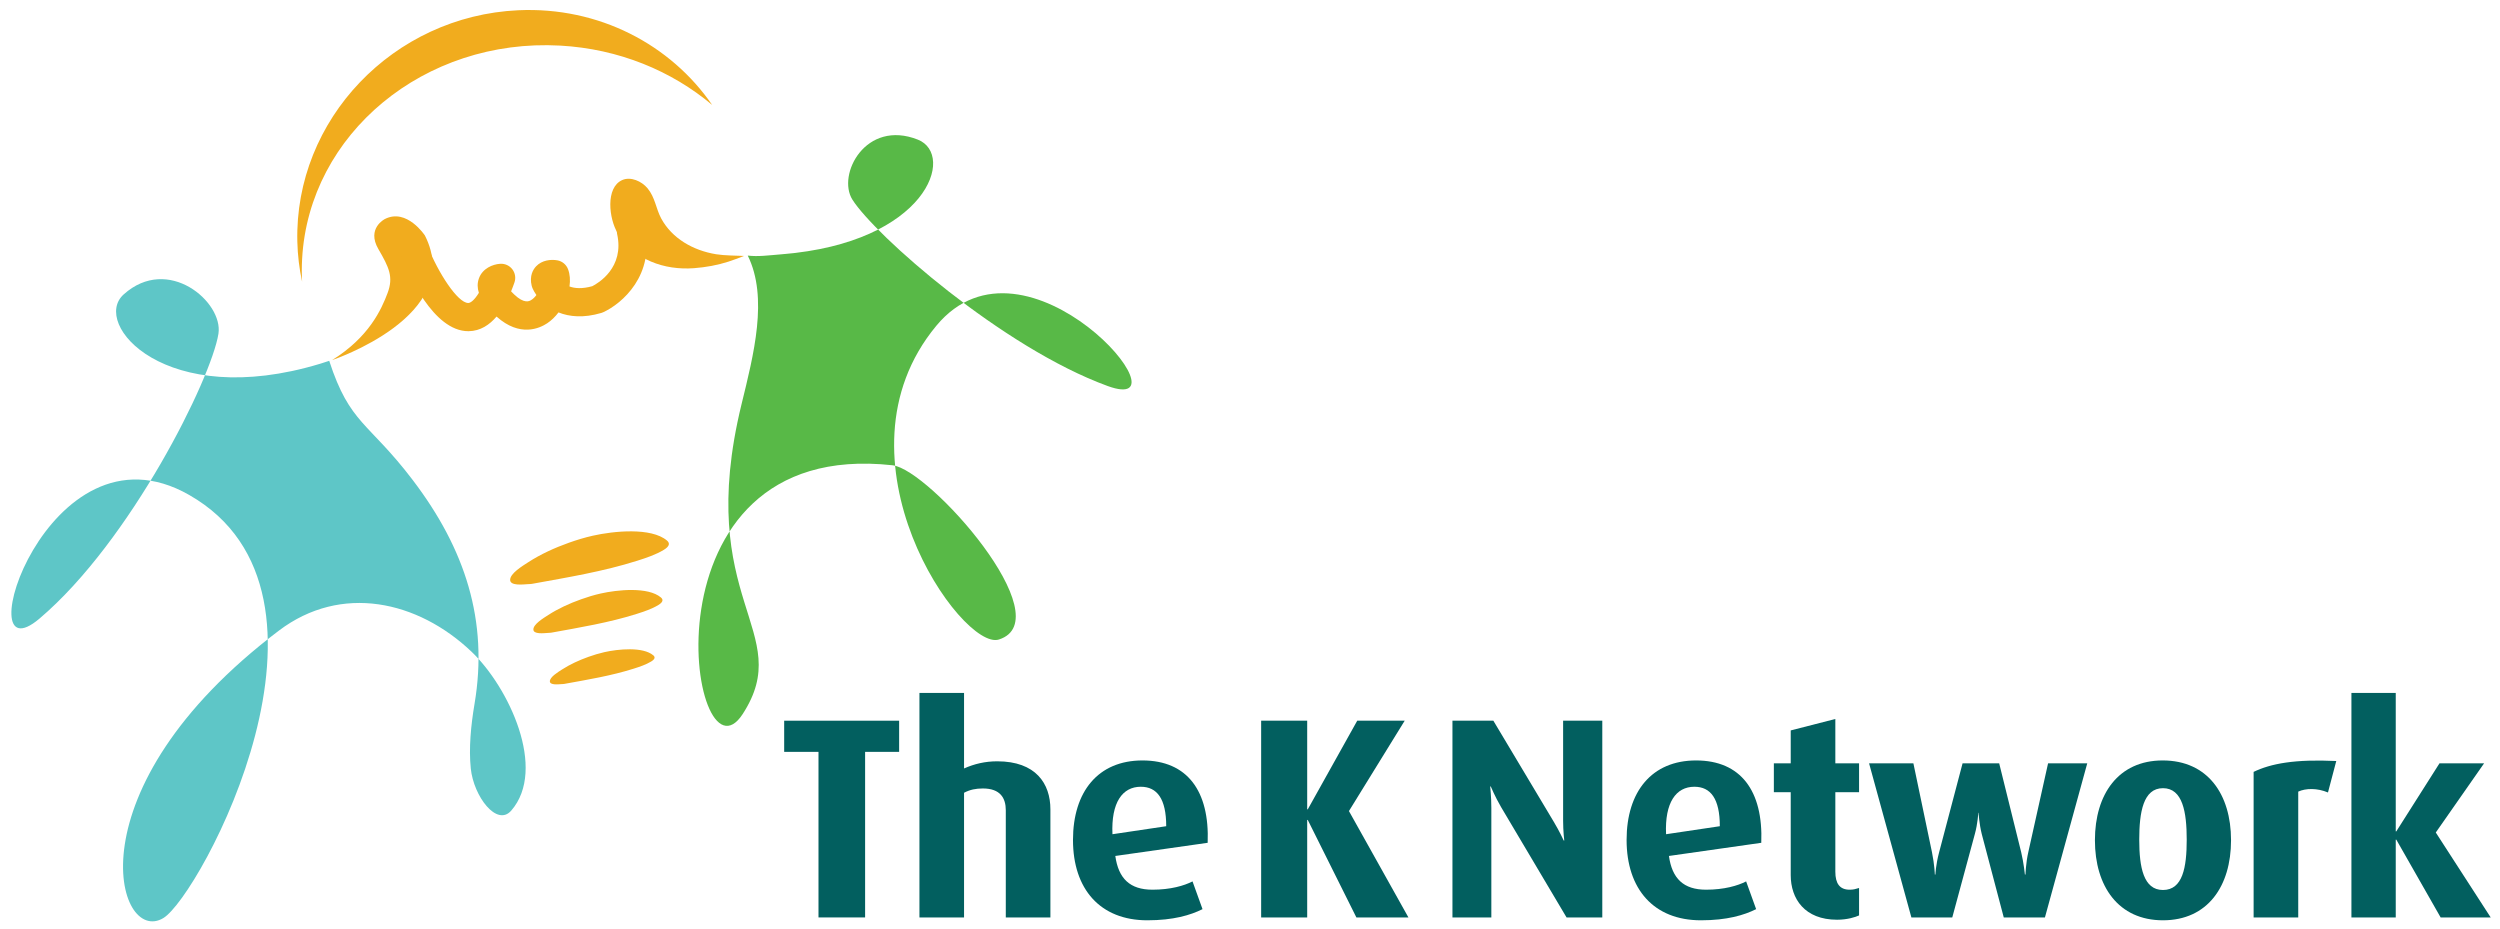
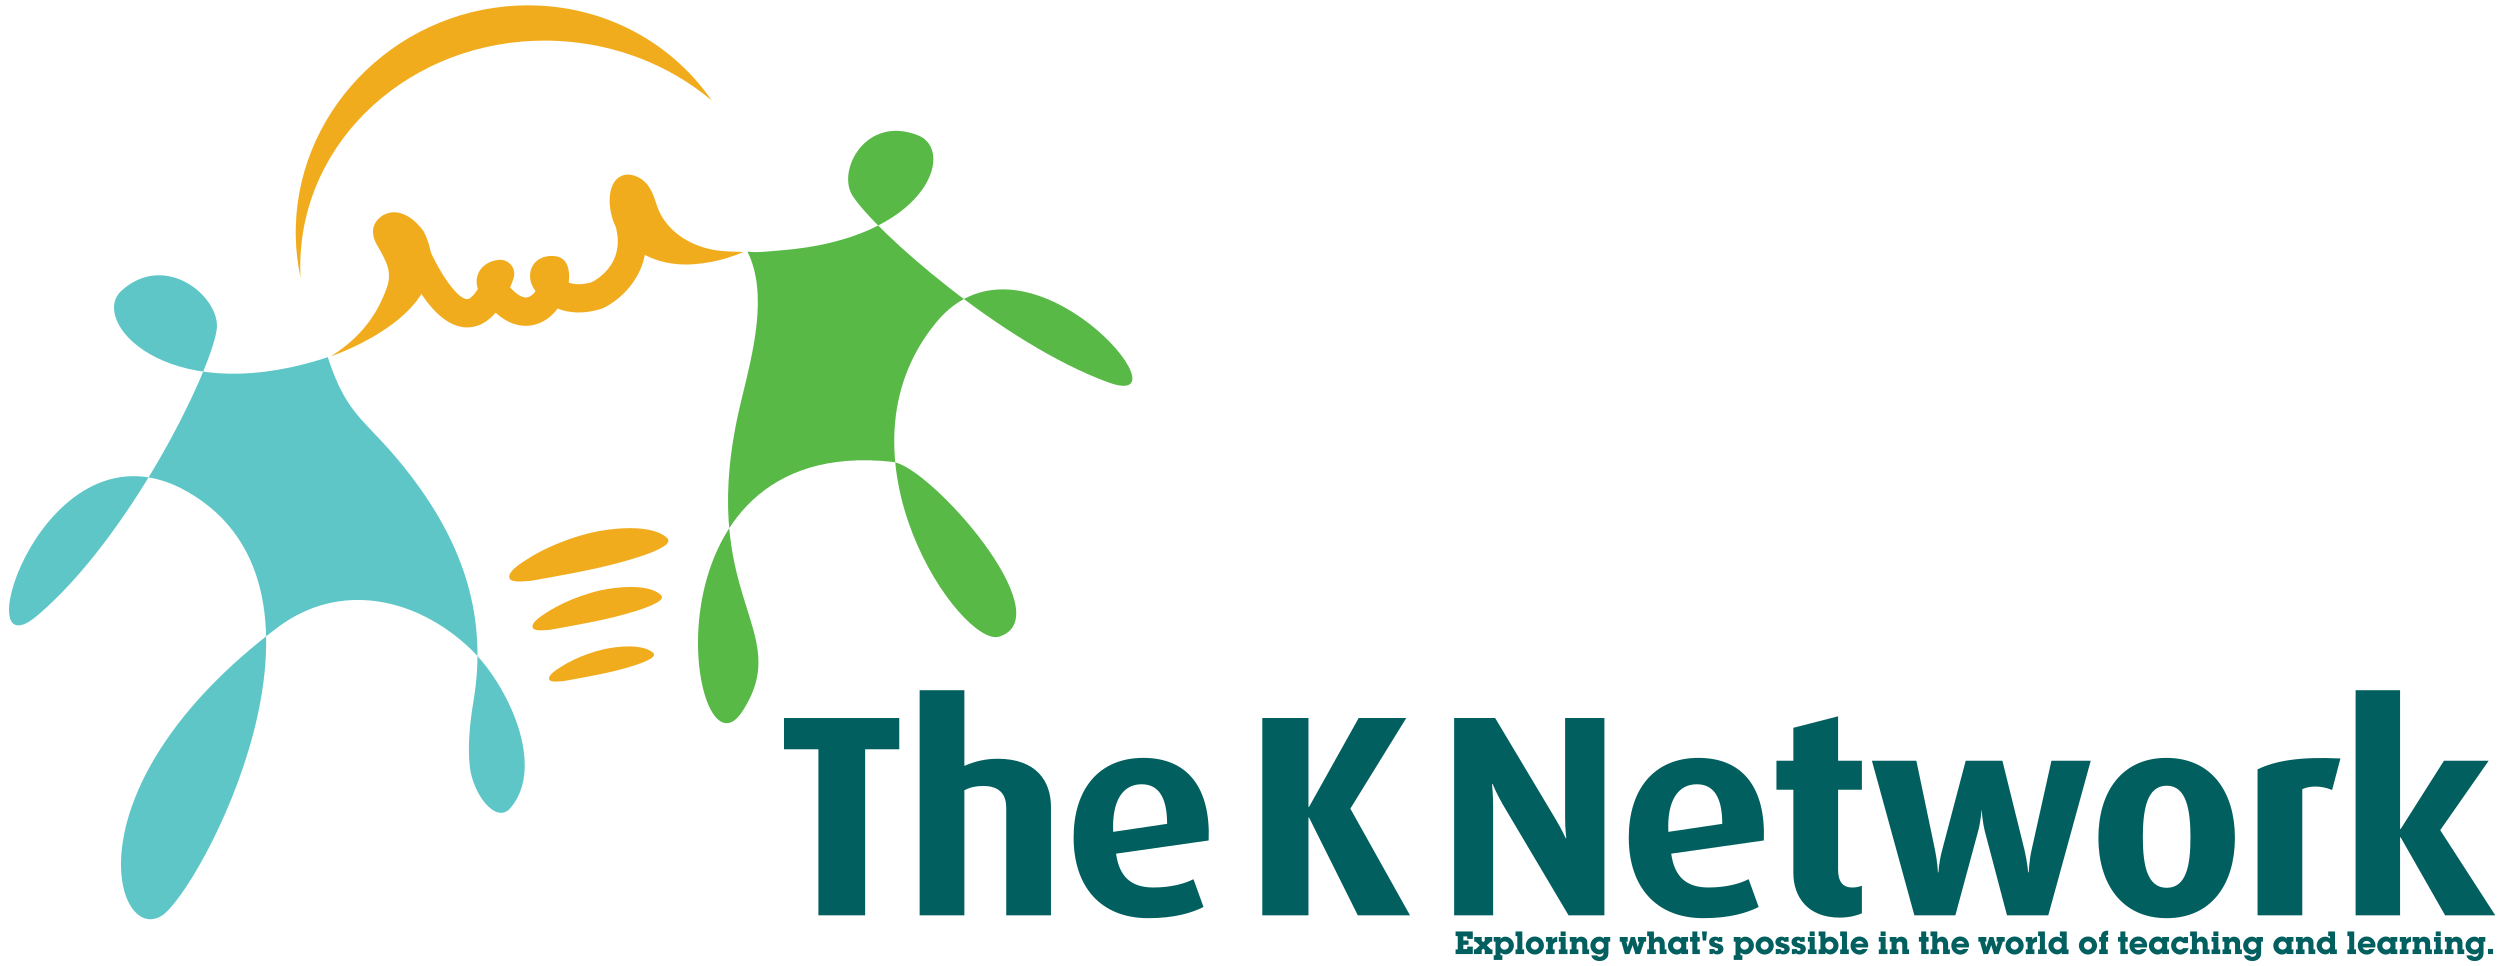
- <svg xmlns="http://www.w3.org/2000/svg" version="1.1" id="Layer_1" x="0px" y="0px" viewBox="0 0 728.665 270.667" enable-background="new 0 0 728.665 270.667" xml:space="preserve">
-   <path fill="#8A8C8E" d="M-0.461-43.217" />
+ <svg xmlns="http://www.w3.org/2000/svg" version="1.1" id="Layer_1" x="0px" y="0px" viewBox="621 1 565.167 218.167" enable-background="new 621 1 565.167 218.167" xml:space="preserve">
  <g>
-     <path fill="#F1AC1E" d="M88.059,75.438c2.018-36.508,35.687-64.33,75.208-62.148c17.109,0.947,32.503,7.369,44.305,17.3   c-12.095-17.581-33.006-28.683-56.527-27.601c-36.402,1.678-65.225,31.871-64.383,67.44c0.096,4.009,0.58,7.909,1.39,11.678   C87.935,79.907,87.933,77.683,88.059,75.438z" />
-     <path fill="#5EC6C7" d="M95.957,105.169c-0.892,0.318-1.801,0.595-2.696,0.868c-45.129,13.639-66.707-11.685-57.228-20.213   c12.96-11.671,29.066,2.224,27.638,11.434c-2.005,12.896-25.536,60.488-52.185,83.059c-21.708,18.379,2.245-59.691,43.645-36.059   c50.616,28.896,3.184,116.846-7.52,123.326c-13.546,8.194-27.672-37.378,33.685-83.786c18.131-13.713,40.46-8.755,56.127,6.139   c10.86,10.328,22.091,34.201,11.598,46.315c-4.178,4.826-10.962-4.112-11.803-12.252c-0.612-5.922,0.04-12.61,1.09-18.829   c4.09-24.248-2.73-45.164-18-65.246C107.381,122.921,101.993,123.715,95.957,105.169z" />
    <g>
-       <path fill="#F1AC1E" d="M194.391,157.542c-4.613-3.883-15.537-2.773-21.606-1.404c-2.396,0.54-4.732,1.252-6.989,2.059    c-4.213,1.502-8.259,3.369-11.78,5.641c-1.752,1.129-5.385,3.316-5.326,5.22c0.052,1.727,3.663,1.304,5.251,1.197    c0.357-0.022,0.758-0.018,1.104-0.081c10.375-1.884,20.803-3.606,30.683-6.734c2.719-0.863,5.462-1.787,7.759-3.185    C195.273,159.167,195.249,158.261,194.391,157.542z" />
-       <path fill="#F1AC1E" d="M192.628,174.135c-3.752-3.156-12.635-2.255-17.576-1.142c-1.948,0.438-3.847,1.021-5.679,1.678    c-3.431,1.22-6.72,2.736-9.582,4.586c-1.425,0.918-4.381,2.696-4.329,4.245c0.04,1.402,2.974,1.057,4.267,0.973    c0.29-0.02,0.62-0.017,0.901-0.066c8.434-1.534,16.917-2.934,24.951-5.479c2.211-0.704,4.442-1.453,6.309-2.589    C193.347,175.458,193.325,174.719,192.628,174.135z" />
-       <path fill="#F1AC1E" d="M190.409,191.003c-3.042-2.556-10.247-1.826-14.25-0.925c-1.581,0.357-3.122,0.828-4.61,1.358    c-2.781,0.994-5.449,2.22-7.773,3.724c-1.154,0.745-3.551,2.185-3.511,3.441c0.035,1.14,2.416,0.86,3.465,0.79    c0.234-0.016,0.501-0.009,0.727-0.056c6.846-1.241,13.704-2.37,20.243-4.442c1.791-0.566,3.601-1.178,5.113-2.098    C190.992,192.077,190.977,191.483,190.409,191.003z" />
+       <path fill="#F1AC1E" d="M688.953,58.614c1.569-28.396,27.756-50.036,58.495-48.338c13.308,0.737,25.281,5.732,34.461,13.456    c-9.407-13.674-25.671-22.31-43.966-21.468c-28.313,1.306-50.732,24.789-50.076,52.454c0.074,3.119,0.45,6.152,1.081,9.083    C688.856,62.091,688.855,60.36,688.953,58.614z" />
+       <path fill="#5EC6C7" d="M695.096,81.739c-0.694,0.248-1.401,0.463-2.097,0.675c-35.101,10.608-51.885-9.089-44.513-15.721    c10.081-9.077,22.607,1.73,21.497,8.893c-1.56,10.031-19.862,47.047-40.589,64.604c-16.885,14.295,1.746-46.428,33.946-28.047    c39.369,22.475,2.477,90.881-5.849,95.922c-10.535,6.373-21.522-29.072,26.199-65.168c14.103-10.666,31.47-6.811,43.656,4.773    c8.446,8.034,17.183,26.602,9.021,36.024c-3.249,3.753-8.526-3.198-9.181-9.53c-0.476-4.604,0.032-9.807,0.85-14.645    c3.181-18.859-2.125-35.129-14.001-50.748C703.981,95.546,699.791,96.165,695.096,81.739z" />
+       <g>
+         <path fill="#F1AC1E" d="M771.657,122.475c-3.588-3.021-12.084-2.157-16.806-1.092c-1.863,0.42-3.681,0.974-5.437,1.602     c-3.276,1.168-6.424,2.62-9.161,4.387c-1.364,0.878-4.188,2.578-4.143,4.061c0.04,1.343,2.849,1.015,4.084,0.932     c0.277-0.018,0.59-0.016,0.858-0.063c8.069-1.465,16.181-2.805,23.864-5.237c2.115-0.672,4.248-1.391,6.035-2.479     C772.343,123.738,772.324,123.034,771.657,122.475z" />
+         <path fill="#F1AC1E" d="M770.286,135.381c-2.918-2.455-9.827-1.755-13.67-0.89c-1.515,0.341-2.992,0.794-4.417,1.306     c-2.668,0.947-5.228,2.128-7.453,3.566c-1.107,0.715-3.407,2.098-3.367,3.303c0.03,1.09,2.312,0.821,3.319,0.756     c0.226-0.016,0.482-0.014,0.7-0.051c6.56-1.193,13.158-2.283,19.407-4.262c1.719-0.547,3.454-1.131,4.906-2.014     C770.845,136.408,770.828,135.835,770.286,135.381z" />
+         <path fill="#F1AC1E" d="M768.561,148.5c-2.367-1.988-7.971-1.42-11.084-0.721c-1.229,0.279-2.428,0.646-3.585,1.057     c-2.163,0.773-4.239,1.727-6.046,2.896c-0.897,0.578-2.763,1.699-2.73,2.676c0.026,0.889,1.879,0.67,2.694,0.615     c0.181-0.013,0.39-0.008,0.565-0.043c5.324-0.967,10.659-1.844,15.744-3.455c1.394-0.44,2.801-0.916,3.977-1.631     C769.013,149.335,769.002,148.874,768.561,148.5z" />
+       </g>
+       <path fill="#58B947" d="M789.979,57.88c2.401,0.281,4.609-0.048,7.745-0.299c32.902-2.637,39.463-22.567,30.817-25.986    c-11.818-4.68-18.407,7.939-14.838,13.603c4.989,7.922,33.995,33.565,57.897,42.263c19.469,7.082-18.507-38.255-38.886-13.658    c-24.908,30.068,5.781,73.795,14.194,71.117c14.366-4.58-15.726-38.573-24.103-39.502c-58.531-6.475-45.806,74.634-33.98,56.401    c12.222-18.846-11.188-25.514-0.241-70.316C791.291,80.42,794.686,67.422,789.979,57.88z" />
+       <g>
+         <path fill="#F1AC1E" d="M695.745,81.57c0,0,30.25-10.088,21.04-28.246c0,0-4.108-6.258-9.066-3.734c0,0-4.218,2.099-1.485,6.807     c2.432,4.185,3.463,6.323,2.094,9.973C706.957,70.02,704.124,76.39,695.745,81.57z" />
+         <path fill="#F1AC1E" d="M789.146,57.961c-1.214,0.479-2.851,1.067-3.579,1.301c-2.444,0.788-5.073,1.27-7.768,1.474     c-6.713,0.508-13.588-1.887-17.312-7.944c-1.984-3.236-2.811-10.361,1.058-12.042c1.898-0.826,4.379,0.259,5.719,1.879     c1.733,2.094,1.894,4.609,3.099,6.846c2.44,4.499,7.192,7.245,12.44,8.101C784.703,57.885,787.261,57.878,789.146,57.961z" />
+         <path fill="#F1AC1E" d="M726.617,75.021c-7.932,0-13.643-13.049-15.209-17.064c-0.643-1.645,0.171-3.5,1.815-4.141     s3.499,0.171,4.141,1.815c2.407,6.148,6.865,12.995,9.246,12.995c0.006,0,0.013,0,0.02,0c0.469-0.007,1.339-0.573,2.393-2.302     c-0.34-1.05-0.397-2.158,0.015-3.29c0.82-2.251,3.108-3.182,4.817-3.296c1.075-0.068,2.114,0.403,2.764,1.263     c0.649,0.859,0.822,1.989,0.458,3.003c-0.179,0.5-0.425,1.191-0.749,1.984c0.195,0.208,0.421,0.437,0.685,0.689     c2.297,2.209,3.451,1.527,3.832,1.302c0.473-0.279,0.881-0.689,1.219-1.156c-0.385-0.546-0.682-1.08-0.892-1.565     c-0.068-0.158-0.124-0.32-0.166-0.487c-0.59-2.333,0.361-3.79,0.979-4.45c1.329-1.419,3.371-1.634,4.843-1.365     c1.09,0.2,1.998,0.95,2.399,1.983c0.451,1.154,0.541,2.522,0.339,3.938c1.18,0.437,2.847,0.585,5.16-0.06     c1.308-0.663,7.357-4.194,5.631-11.869c-0.389-1.723,0.695-3.434,2.417-3.821c1.724-0.388,3.434,0.695,3.82,2.417     c2.407,10.704-5.096,17.227-9.398,19.179c-0.135,0.061-0.272,0.113-0.414,0.154c-4.021,1.191-7.239,0.875-9.708-0.12     c-0.729,0.968-1.591,1.814-2.548,2.453c-1.716,1.146-6.204,3.228-11.497-1.513c-1.575,1.852-3.642,3.276-6.307,3.315     C726.687,75.021,726.652,75.021,726.617,75.021z" />
+       </g>
+       <g>
+         <path fill="#025F5F" d="M816.58,170.387v37.535h-10.566v-37.535h-7.779v-7.065h26.06v7.065H816.58z" />
+         <path fill="#025F5F" d="M848.475,207.922v-24.309c0-2.724-1.23-4.927-5.186-4.927c-1.62,0-2.916,0.259-4.278,0.974v28.264     h-10.112v-50.89h10.112v17.114c2.334-1.037,4.797-1.619,7.52-1.619c8.752,0,12.058,5.057,12.058,10.891v24.504h-10.113V207.922z" />
+         <path fill="#025F5F" d="M873.303,193.984c0.714,5.122,3.307,7.648,8.428,7.648c4.084,0,7.195-0.906,9.076-1.881l2.267,6.29     c-2.721,1.36-6.611,2.528-12.511,2.528c-10.695,0-16.854-7.066-16.854-18.215c0-10.956,5.704-18.023,15.753-18.023     c10.112,0,15.233,6.872,14.778,18.67L873.303,193.984z M879.073,178.297c-4.149,0-6.743,3.566-6.418,10.76l12.188-1.814     C884.843,181.02,882.767,178.297,879.073,178.297z" />
+         <path fill="#025F5F" d="M927.951,207.922l-11.021-22.105h-0.129v22.105h-10.438v-44.6h10.438v20.096h0.129l11.217-20.096h10.76     l-12.639,20.484l13.483,24.115H927.951L927.951,207.922z" />
+         <path fill="#025F5F" d="M975.598,207.922L960.753,182.9c-1.361-2.334-2.333-4.668-2.333-4.668h-0.129     c0,0,0.258,2.399,0.258,4.861v24.828h-8.816v-44.6h9.271l13.679,22.883c1.361,2.27,2.27,4.279,2.27,4.279h0.129     c0,0-0.262-2.139-0.262-4.474v-22.688h8.883v44.6H975.598L975.598,207.922z" />
+         <path fill="#025F5F" d="M998.807,193.984c0.713,5.122,3.305,7.648,8.428,7.648c4.084,0,7.195-0.906,9.074-1.881l2.269,6.29     c-2.723,1.36-6.61,2.528-12.51,2.528c-10.698,0-16.856-7.066-16.856-18.215c0-10.956,5.705-18.023,15.754-18.023     c10.112,0,15.234,6.872,14.779,18.67L998.807,193.984z M1004.575,178.297c-4.149,0-6.742,3.566-6.418,10.76l12.188-1.814     C1010.346,181.02,1008.271,178.297,1004.575,178.297z" />
+         <path fill="#025F5F" d="M1036.921,208.441c-7.327,0-10.504-4.732-10.504-10.112v-18.8h-3.823v-6.547h3.823v-7.455l10.114-2.594     v10.049h5.379v6.547h-5.379v18.021c0,2.658,0.973,4.084,3.24,4.084c0.844,0,1.297-0.129,2.139-0.388v6.223     C1041.068,207.858,1039.254,208.441,1036.921,208.441z" />
+         <path fill="#025F5F" d="M1084.048,207.922h-9.335l-4.994-18.928c-0.583-2.334-0.712-4.797-0.712-4.797h-0.063     c0,0-0.131,2.461-0.779,4.797l-5.121,18.928h-9.271l-9.593-34.94h10.047l4.214,20.159c0.584,2.854,0.648,5.057,0.648,5.057h0.132     c0,0,0.063-2.14,0.844-5.057l5.315-20.159h8.298l4.99,20.159c0.582,2.465,0.843,5.057,0.843,5.057h0.131     c0,0,0.063-2.592,0.647-5.121l4.475-20.096h8.88L1084.048,207.922z" />
+         <path fill="#025F5F" d="M1110.808,208.57c-10.11,0-15.429-7.715-15.429-18.152c0-10.437,5.318-18.086,15.366-18.086     c10.177,0,15.493,7.65,15.493,18.086C1126.238,200.856,1120.921,208.57,1110.808,208.57z M1110.808,178.621     c-4.471,0-5.381,5.444-5.381,11.668c0,6.289,0.975,11.412,5.381,11.412c4.476,0,5.383-5.123,5.383-11.412     C1116.19,184.065,1115.283,178.621,1110.808,178.621z" />
+         <path fill="#025F5F" d="M1148.213,179.593c-2.464-1.037-5.058-0.974-6.742-0.193v28.522h-10.114v-32.996     c3.89-1.881,9.335-2.916,18.737-2.463L1148.213,179.593z" />
+         <path fill="#025F5F" d="M1173.753,207.922l-10.048-17.633h-0.129v17.633h-10.049v-50.889h10.049v31.377h0.129l9.788-15.429     h10.114l-10.955,15.688l12.446,19.252H1173.753z" />
+       </g>
    </g>
-     <path fill="#58B947" d="M217.946,74.494c3.087,0.361,5.926-0.062,9.957-0.385c42.303-3.391,50.738-29.015,39.622-33.41   c-15.193-6.017-23.666,10.207-19.076,17.489c6.414,10.186,43.708,43.154,74.437,54.337c25.031,9.106-23.793-49.184-49.994-17.561   c-32.025,38.659,7.432,94.877,18.25,91.434c18.47-5.888-20.219-49.592-30.989-50.787c-75.253-8.324-58.891,95.955-43.688,72.514   c15.714-24.229-14.385-32.802-0.31-90.404C219.634,103.474,223.997,86.762,217.946,74.494z" />
-     <g>
-       <path fill="#F1AC1E" d="M96.792,104.951c0,0,38.893-12.97,27.051-36.315c0,0-5.282-8.046-11.657-4.801    c0,0-5.422,2.699-1.909,8.751c3.126,5.38,4.452,8.13,2.691,12.822C111.207,90.101,107.564,98.291,96.792,104.951z" />
-       <path fill="#F1AC1E" d="M216.876,74.598c-1.56,0.615-3.664,1.372-4.601,1.673c-3.144,1.013-6.523,1.632-9.988,1.895    c-8.631,0.653-17.47-2.426-22.258-10.214c-2.552-4.161-3.615-13.322,1.36-15.484c2.442-1.062,5.631,0.334,7.352,2.417    c2.228,2.692,2.434,5.926,3.984,8.802c3.137,5.784,9.247,9.314,15.995,10.416C211.164,74.5,214.451,74.491,216.876,74.598z" />
-       <path fill="#F1AC1E" d="M136.484,96.531c-10.198,0-17.541-16.778-19.555-21.939c-0.825-2.115,0.22-4.499,2.335-5.324    c2.115-0.824,4.499,0.22,5.324,2.335c3.095,7.904,8.827,16.707,11.888,16.707c0.008,0,0.016,0,0.024,0    c0.603-0.009,1.722-0.737,3.076-2.96c-0.437-1.349-0.511-2.774,0.019-4.229c1.055-2.894,3.997-4.091,6.194-4.237    c1.383-0.087,2.718,0.518,3.553,1.624c0.835,1.105,1.057,2.557,0.59,3.861c-0.23,0.644-0.547,1.532-0.964,2.551    c0.251,0.267,0.542,0.562,0.879,0.886c2.955,2.841,4.439,1.963,4.928,1.675c0.607-0.359,1.131-0.886,1.567-1.486    c-0.495-0.702-0.876-1.388-1.146-2.011c-0.088-0.203-0.159-0.412-0.213-0.626c-0.758-3,0.464-4.872,1.259-5.721    c1.708-1.824,4.335-2.101,6.225-1.754c1.4,0.258,2.568,1.222,3.085,2.549c0.579,1.484,0.696,3.243,0.436,5.064    c1.517,0.561,3.66,0.752,6.635-0.078c1.68-0.853,9.458-5.392,7.238-15.26c-0.499-2.215,0.894-4.414,3.108-4.912    c2.216-0.499,4.415,0.893,4.912,3.108c3.095,13.762-6.551,22.148-12.084,24.66c-0.172,0.078-0.35,0.145-0.531,0.198    c-5.17,1.532-9.309,1.126-12.481-0.154c-0.939,1.245-2.046,2.333-3.277,3.154c-2.206,1.473-7.976,4.15-14.781-1.945    c-2.025,2.38-4.681,4.213-8.108,4.263C136.573,96.531,136.528,96.531,136.484,96.531z" />
-     </g>
-     <g>
-       <path fill="#025F5F" d="M252.149,219.143v48.258h-13.585v-48.258h-10.002v-9.084h33.505v9.084H252.149z" />
-       <path fill="#025F5F" d="M293.154,267.401v-31.255c0-3.5-1.583-6.334-6.667-6.334c-2.083,0-3.749,0.333-5.5,1.251v36.338h-13.001    v-65.427h13.001v22.004c3.001-1.334,6.167-2.083,9.668-2.083c11.251,0,15.502,6.501,15.502,14.002v31.504H293.154z" />
-       <path fill="#025F5F" d="M325.076,249.482c0.917,6.584,4.25,9.834,10.834,9.834c5.251,0,9.251-1.166,11.67-2.417l2.914,8.086    c-3.498,1.749-8.5,3.25-16.085,3.25c-13.751,0-21.669-9.086-21.669-23.419c0-14.086,7.334-23.172,20.253-23.172    c13.003,0,19.586,8.835,19.002,24.004L325.076,249.482z M332.495,229.312c-5.335,0-8.67,4.584-8.252,13.835l15.67-2.333    C339.913,232.813,337.244,229.312,332.495,229.312z" />
-       <path fill="#025F5F" d="M395.338,267.401l-14.17-28.421h-0.166v28.421h-13.42v-57.342h13.42v25.838h0.166l14.42-25.838h13.834    l-16.25,26.338l17.336,31.004H395.338z" />
-       <path fill="#025F5F" d="M456.596,267.401L437.51,235.23c-1.75-3-3-6.001-3-6.001h-0.166c0,0,0.332,3.084,0.332,6.25v31.922H423.34    v-57.342h11.92l17.586,29.421c1.75,2.917,2.918,5.501,2.918,5.501h0.166c0,0-0.336-2.75-0.336-5.751v-29.171h11.42v57.342H456.596    z" />
-       <path fill="#025F5F" d="M486.436,249.482c0.916,6.584,4.248,9.834,10.834,9.834c5.25,0,9.25-1.166,11.668-2.417l2.916,8.086    c-3.5,1.749-8.5,3.25-16.084,3.25c-13.754,0-21.672-9.086-21.672-23.419c0-14.086,7.334-23.172,20.254-23.172    c13.002,0,19.586,8.835,19.002,24.004L486.436,249.482z M493.852,229.312c-5.334,0-8.668,4.584-8.252,13.835l15.67-2.333    C501.27,232.813,498.604,229.312,493.852,229.312z" />
-       <path fill="#025F5F" d="M535.438,268.068c-9.42,0-13.504-6.084-13.504-13.001v-24.172h-4.916v-8.417h4.916v-9.585l13.004-3.334    v12.919h6.916v8.417h-6.916v23.171c0,3.418,1.25,5.25,4.166,5.25c1.084,0,1.668-0.167,2.75-0.499v8    C540.771,267.319,538.438,268.068,535.438,268.068z" />
-       <path fill="#025F5F" d="M596.029,267.401h-12.002l-6.42-24.337c-0.75-3.001-0.916-6.167-0.916-6.167h-0.082    c0,0-0.168,3.166-1.002,6.167l-6.584,24.337h-11.92l-12.334-44.923h12.918l5.418,25.92c0.75,3.668,0.834,6.501,0.834,6.501h0.168    c0,0,0.082-2.751,1.084-6.501l6.834-25.92h10.668l6.416,25.92c0.75,3.168,1.084,6.501,1.084,6.501h0.168    c0,0,0.082-3.333,0.832-6.584l5.752-25.837h11.418L596.029,267.401z" />
-       <path fill="#025F5F" d="M630.434,268.235c-13,0-19.836-9.918-19.836-23.337s6.836-23.254,19.754-23.254    c13.084,0,19.92,9.835,19.92,23.254S643.436,268.235,630.434,268.235z M630.434,229.729c-5.748,0-6.918,7-6.918,15.002    c0,8.086,1.252,14.671,6.918,14.671c5.754,0,6.92-6.585,6.92-14.671C637.354,236.729,636.188,229.729,630.434,229.729z" />
-       <path fill="#025F5F" d="M678.525,230.979c-3.168-1.334-6.502-1.25-8.668-0.249v36.671h-13.004v-42.423    c5.002-2.418,12.002-3.75,24.09-3.167L678.525,230.979z" />
-       <path fill="#025F5F" d="M711.363,267.401l-12.92-22.67h-0.164v22.67h-12.92v-65.427h12.92v40.341h0.164l12.586-19.837h13.004    l-14.086,20.17l16.002,24.753H711.363z" />
+     <g enable-background="new    ">
+       <path fill="#025F5F" d="M953.95,214.997v1.685h-3.892v-1.049h0.49v-3.011h-0.49v-1.05h3.892v1.686h-1.264v-0.559h-0.873v0.911    h1.18v0.973h-1.18v0.973h0.873v-0.559H953.95z" />
+       <path fill="#025F5F" d="M958.076,215.633h0.321v1.049h-1.746v-0.911l-0.337-0.329l-0.345,0.329v0.911h-1.762v-1.049h0.337    l0.98-0.912l-0.927-0.843h-0.329v-1.049h1.7v0.851l0.345,0.313l0.337-0.313v-0.851h1.693v1.049h-0.338l-0.911,0.843    L958.076,215.633z" />
+       <path fill="#025F5F" d="M960.219,213.273c0.253-0.345,0.612-0.521,1.08-0.521c1.064,0,1.945,0.92,1.945,2.022    c0,1.064-0.865,1.984-1.877,1.984c-0.329,0-0.682-0.1-0.927-0.269c-0.054-0.03-0.092-0.068-0.222-0.168v0.628h0.413v1.064h-1.953    v-1.064h0.406v-3.072h-0.406v-1.049h1.54V213.273z M960.181,214.759c0,0.506,0.437,0.928,0.957,0.928s0.957-0.422,0.957-0.92    c0-0.528-0.421-0.941-0.949-0.941S960.181,214.246,960.181,214.759z" />
+       <path fill="#025F5F" d="M965.148,215.633h0.413v1.049h-1.953v-1.049h0.406v-3.011h-0.406v-1.05h1.54V215.633z" />
+       <path fill="#025F5F" d="M970.033,214.774c0,1.104-0.935,2.022-2.053,2.022c-1.126,0-2.053-0.919-2.053-2.045    c0-1.119,0.919-2.038,2.045-2.038C969.13,212.714,970.033,213.618,970.033,214.774z M967.077,214.752    c0,0.513,0.405,0.935,0.903,0.935c0.49,0,0.904-0.422,0.904-0.928c0-0.521-0.398-0.934-0.904-0.934    C967.482,213.825,967.077,214.246,967.077,214.752z" />
+       <path fill="#025F5F" d="M971.954,213.411c0.253-0.406,0.612-0.613,1.087-0.636v1.164c-0.643,0.031-0.995,0.383-0.995,0.98v0.713    h0.413v1.049h-1.953v-1.049h0.406v-1.755h-0.406v-1.049h1.448V213.411z" />
+       <path fill="#025F5F" d="M974.939,215.633h0.413v1.049h-1.953v-1.049h0.406v-1.755h-0.406v-1.049h1.54V215.633z M974.939,212.622    h-1.134v-1.05h1.134V212.622z" />
+       <path fill="#025F5F" d="M977.412,213.327c0.229-0.376,0.582-0.575,1.042-0.575c0.451,0,0.857,0.185,1.118,0.498    c0.207,0.253,0.268,0.468,0.268,0.95v1.433h0.406v1.049h-1.54v-2.168c0-0.421-0.206-0.643-0.597-0.643    c-0.253,0-0.49,0.114-0.598,0.291c-0.069,0.106-0.1,0.283-0.1,0.59v0.881h0.413v1.049h-1.953v-1.049h0.406v-1.755h-0.406v-1.049    h1.54V213.327z" />
+       <path fill="#025F5F" d="M982.043,216.988c0.1,0.199,0.314,0.314,0.598,0.314c0.514,0,0.858-0.353,0.858-0.866v-0.146    c-0.115,0.138-0.169,0.191-0.237,0.237c-0.191,0.146-0.483,0.23-0.781,0.23c-1.065,0-1.946-0.904-1.946-1.992    c0-1.095,0.904-2.015,1.984-2.015c0.459,0,0.797,0.146,1.057,0.468v-0.391h1.44v1.049h-0.406v2.413    c0,0.728-0.138,1.104-0.528,1.448c-0.391,0.353-0.873,0.521-1.463,0.521c-0.621,0-1.118-0.176-1.486-0.528    c-0.222-0.223-0.321-0.398-0.398-0.743H982.043z M981.691,214.752c0,0.513,0.429,0.935,0.949,0.935c0.514,0,0.95-0.43,0.95-0.928    c0-0.521-0.421-0.934-0.958-0.934C982.12,213.825,981.691,214.238,981.691,214.752z" />
+       <path fill="#025F5F" d="M991.76,216.682h-1.064l-0.605-2.015l-0.743,2.015h-1.026l-0.781-2.804h-0.375v-1.049h1.808v1.049h-0.321    l0.321,1.219l0.697-2.268h0.911l0.659,2.268l0.36-1.219h-0.322v-1.049h1.854v1.049h-0.437L991.76,216.682z" />
+       <path fill="#025F5F" d="M994.904,213.342c0.253-0.391,0.604-0.59,1.064-0.59c0.819,0,1.371,0.667,1.371,1.655v1.226h0.406v1.049    h-1.54v-2.007c0-0.329-0.022-0.452-0.13-0.59c-0.107-0.146-0.276-0.222-0.498-0.222c-0.215,0-0.398,0.084-0.536,0.245    c-0.107,0.13-0.138,0.253-0.138,0.521v1.004h0.413v1.049h-1.953v-1.049h0.406v-3.011h-0.406v-1.05h1.54V213.342z" />
+       <path fill="#025F5F" d="M1002.21,215.633h0.405v1.049h-1.539v-0.329c-0.253,0.291-0.613,0.444-1.058,0.444    c-1.064,0-1.953-0.919-1.953-2.015c0-1.126,0.911-2.068,1.999-2.068c0.43,0,0.751,0.153,1.012,0.482v-0.367h1.539v1.049h-0.405    V215.633z M999.237,214.759c0,0.506,0.414,0.92,0.919,0.92c0.506,0,0.928-0.414,0.928-0.927c0-0.514-0.398-0.92-0.92-0.92    C999.659,213.832,999.237,214.254,999.237,214.759z" />
+       <path fill="#025F5F" d="M1004.719,215.633h0.559v1.049h-1.692v-2.804h-0.528v-1.049h0.528v-1.257h1.134v1.257h0.536v1.049h-0.536    V215.633z" />
+       <path fill="#025F5F" d="M1005.942,213.618l-0.184-2.046h1.126l-0.191,2.046H1005.942z" />
+       <path fill="#025F5F" d="M1010.347,213.917h-1.034c-0.023-0.223-0.153-0.33-0.383-0.33c-0.207,0-0.36,0.115-0.36,0.276    c0,0.13,0.084,0.222,0.268,0.291c0.093,0.038,0.093,0.038,0.743,0.222c0.689,0.191,1.026,0.567,1.026,1.149    c0,0.728-0.574,1.233-1.394,1.233c-0.422,0-0.689-0.085-0.98-0.322v0.245h-0.781v-1.126h1.095    c0.046,0.283,0.191,0.406,0.476,0.406c0.237,0,0.391-0.13,0.391-0.321c0-0.192-0.123-0.284-0.536-0.398    c-0.675-0.185-0.767-0.215-1.004-0.36c-0.321-0.191-0.506-0.536-0.506-0.919c0-0.713,0.575-1.211,1.387-1.211    c0.391,0,0.613,0.077,0.843,0.299v-0.222h0.751V213.917z" />
+       <path fill="#025F5F" d="M1014.479,213.273c0.253-0.345,0.612-0.521,1.08-0.521c1.064,0,1.945,0.92,1.945,2.022    c0,1.064-0.865,1.984-1.877,1.984c-0.329,0-0.682-0.1-0.927-0.269c-0.054-0.03-0.092-0.068-0.222-0.168v0.628h0.413v1.064h-1.953    v-1.064h0.406v-3.072h-0.406v-1.049h1.54V213.273z M1014.441,214.759c0,0.506,0.437,0.928,0.957,0.928s0.957-0.422,0.957-0.92    c0-0.528-0.421-0.941-0.949-0.941S1014.441,214.246,1014.441,214.759z" />
+       <path fill="#025F5F" d="M1021.99,214.774c0,1.104-0.935,2.022-2.053,2.022c-1.126,0-2.053-0.919-2.053-2.045    c0-1.119,0.919-2.038,2.045-2.038C1021.087,212.714,1021.99,213.618,1021.99,214.774z M1019.034,214.752    c0,0.513,0.405,0.935,0.903,0.935c0.49,0,0.904-0.422,0.904-0.928c0-0.521-0.398-0.934-0.904-0.934    C1019.439,213.825,1019.034,214.246,1019.034,214.752z" />
+       <path fill="#025F5F" d="M1025.335,213.917h-1.034c-0.023-0.223-0.153-0.33-0.383-0.33c-0.207,0-0.36,0.115-0.36,0.276    c0,0.13,0.084,0.222,0.268,0.291c0.093,0.038,0.093,0.038,0.743,0.222c0.689,0.191,1.026,0.567,1.026,1.149    c0,0.728-0.574,1.233-1.394,1.233c-0.422,0-0.689-0.085-0.98-0.322v0.245h-0.781v-1.126h1.095    c0.046,0.283,0.191,0.406,0.476,0.406c0.237,0,0.391-0.13,0.391-0.321c0-0.192-0.123-0.284-0.536-0.398    c-0.675-0.185-0.767-0.215-1.004-0.36c-0.321-0.191-0.506-0.536-0.506-0.919c0-0.713,0.575-1.211,1.387-1.211    c0.391,0,0.613,0.077,0.843,0.299v-0.222h0.751V213.917z" />
+       <path fill="#025F5F" d="M1028.979,213.917h-1.034c-0.023-0.223-0.153-0.33-0.383-0.33c-0.207,0-0.36,0.115-0.36,0.276    c0,0.13,0.084,0.222,0.268,0.291c0.093,0.038,0.093,0.038,0.743,0.222c0.689,0.191,1.026,0.567,1.026,1.149    c0,0.728-0.574,1.233-1.394,1.233c-0.422,0-0.689-0.085-0.98-0.322v0.245h-0.781v-1.126h1.095    c0.046,0.283,0.191,0.406,0.476,0.406c0.237,0,0.391-0.13,0.391-0.321c0-0.192-0.123-0.284-0.536-0.398    c-0.675-0.185-0.767-0.215-1.004-0.36c-0.321-0.191-0.506-0.536-0.506-0.919c0-0.713,0.575-1.211,1.387-1.211    c0.391,0,0.613,0.077,0.843,0.299v-0.222h0.751V213.917z" />
+       <path fill="#025F5F" d="M1031.244,215.633h0.413v1.049h-1.953v-1.049h0.406v-1.755h-0.406v-1.049h1.54V215.633z M1031.244,212.622    h-1.134v-1.05h1.134V212.622z" />
+       <path fill="#025F5F" d="M1033.671,213.204c0.237-0.299,0.59-0.452,1.057-0.452c1.042,0,1.899,0.912,1.899,2.015    c0,1.072-0.857,1.992-1.861,1.992c-0.444,0-0.773-0.153-1.095-0.506v0.429h-1.54v-1.049h0.406v-3.011h-0.406v-1.05h1.54V213.204z     M1033.647,214.744c0,0.513,0.414,0.942,0.927,0.942c0.49,0,0.904-0.414,0.904-0.92c0-0.528-0.406-0.941-0.919-0.941    C1034.054,213.825,1033.647,214.238,1033.647,214.744z" />
+       <path fill="#025F5F" d="M1038.539,215.633h0.413v1.049h-1.953v-1.049h0.406v-3.011h-0.406v-1.05h1.54V215.633z" />
+       <path fill="#025F5F" d="M1043.202,215.533c-0.313,0.781-1.019,1.271-1.822,1.271c-1.149,0-2.038-0.896-2.038-2.046    c0-1.148,0.881-2.045,1.999-2.045c1.126,0,2.007,0.881,2.007,2.015c0,0.161-0.015,0.269-0.054,0.46h-2.864    c0.184,0.391,0.528,0.612,0.95,0.612c0.275,0,0.505-0.092,0.658-0.268H1043.202z M1042.307,214.354    c-0.177-0.406-0.536-0.644-0.966-0.644c-0.413,0-0.773,0.253-0.919,0.644H1042.307z" />
+       <path fill="#025F5F" d="M1047.274,215.633h0.413v1.049h-1.953v-1.049h0.406v-1.755h-0.406v-1.049h1.54V215.633z M1047.274,212.622    h-1.134v-1.05h1.134V212.622z" />
+       <path fill="#025F5F" d="M1049.747,213.327c0.229-0.376,0.582-0.575,1.042-0.575c0.451,0,0.857,0.185,1.118,0.498    c0.207,0.253,0.268,0.468,0.268,0.95v1.433h0.406v1.049h-1.54v-2.168c0-0.421-0.206-0.643-0.597-0.643    c-0.253,0-0.49,0.114-0.598,0.291c-0.069,0.106-0.1,0.283-0.1,0.59v0.881h0.413v1.049h-1.953v-1.049h0.406v-1.755h-0.406v-1.049    h1.54V213.327z" />
+       <path fill="#025F5F" d="M1056.453,215.633h0.559v1.049h-1.692v-2.804h-0.528v-1.049h0.528v-1.257h1.134v1.257h0.536v1.049h-0.536    V215.633z" />
+       <path fill="#025F5F" d="M1058.964,213.342c0.253-0.391,0.604-0.59,1.064-0.59c0.819,0,1.371,0.667,1.371,1.655v1.226h0.406v1.049    h-1.54v-2.007c0-0.329-0.022-0.452-0.13-0.59c-0.107-0.146-0.276-0.222-0.498-0.222c-0.215,0-0.398,0.084-0.536,0.245    c-0.107,0.13-0.138,0.253-0.138,0.521v1.004h0.413v1.049h-1.953v-1.049h0.406v-3.011h-0.406v-1.05h1.54V213.342z" />
+       <path fill="#025F5F" d="M1065.984,215.533c-0.313,0.781-1.019,1.271-1.822,1.271c-1.149,0-2.038-0.896-2.038-2.046    c0-1.148,0.881-2.045,1.999-2.045c1.126,0,2.007,0.881,2.007,2.015c0,0.161-0.015,0.269-0.054,0.46h-2.864    c0.184,0.391,0.528,0.612,0.95,0.612c0.275,0,0.505-0.092,0.658-0.268H1065.984z M1065.089,214.354    c-0.177-0.406-0.536-0.644-0.966-0.644c-0.413,0-0.773,0.253-0.919,0.644H1065.089z" />
+       <path fill="#025F5F" d="M1072.829,216.682h-1.064l-0.605-2.015l-0.743,2.015h-1.026l-0.781-2.804h-0.375v-1.049h1.808v1.049    h-0.321l0.321,1.219l0.697-2.268h0.911l0.659,2.268l0.36-1.219h-0.322v-1.049h1.854v1.049h-0.437L1072.829,216.682z" />
+       <path fill="#025F5F" d="M1078.493,214.774c0,1.104-0.935,2.022-2.053,2.022c-1.126,0-2.053-0.919-2.053-2.045    c0-1.119,0.919-2.038,2.045-2.038C1077.59,212.714,1078.493,213.618,1078.493,214.774z M1075.537,214.752    c0,0.513,0.405,0.935,0.903,0.935c0.49,0,0.904-0.422,0.904-0.928c0-0.521-0.398-0.934-0.904-0.934    C1075.942,213.825,1075.537,214.246,1075.537,214.752z" />
+       <path fill="#025F5F" d="M1080.414,213.411c0.253-0.406,0.612-0.613,1.088-0.636v1.164c-0.644,0.031-0.996,0.383-0.996,0.98v0.713    h0.413v1.049h-1.953v-1.049h0.406v-1.755h-0.406v-1.049h1.448V213.411z" />
+       <path fill="#025F5F" d="M1083.285,215.633h0.413v1.049h-1.953v-1.049h0.406v-3.011h-0.406v-1.05h1.54V215.633z" />
+       <path fill="#025F5F" d="M1088.217,215.633h0.413v1.049h-1.547v-0.413c-0.261,0.337-0.605,0.49-1.065,0.49    c-1.057,0-1.953-0.935-1.953-2.022c0-1.072,0.881-1.984,1.923-1.984c0.414,0,0.773,0.146,1.096,0.438v-0.567h-0.414v-1.05h1.548    V215.633z M1085.244,214.759c0,0.506,0.422,0.928,0.927,0.928c0.514,0,0.935-0.43,0.935-0.935c0-0.521-0.406-0.927-0.927-0.927    C1085.666,213.825,1085.244,214.246,1085.244,214.759z" />
+       <path fill="#025F5F" d="M1095.075,214.774c0,1.104-0.935,2.022-2.053,2.022c-1.126,0-2.053-0.919-2.053-2.045    c0-1.119,0.919-2.038,2.045-2.038C1094.172,212.714,1095.075,213.618,1095.075,214.774z M1092.119,214.752    c0,0.513,0.405,0.935,0.903,0.935c0.49,0,0.904-0.422,0.904-0.928c0-0.521-0.398-0.934-0.904-0.934    C1092.524,213.825,1092.119,214.246,1092.119,214.752z" />
+       <path fill="#025F5F" d="M1097.087,215.633h0.413v1.049h-1.953v-1.049h0.406v-1.755h-0.406v-1.049h0.406    c0.03-1.004,0.566-1.471,1.624-1.433v0.996c-0.046-0.008-0.084-0.008-0.107-0.008c-0.138,0-0.275,0.076-0.337,0.176    c-0.031,0.062-0.046,0.123-0.046,0.269h0.49v1.049h-0.49V215.633z" />
+       <path fill="#025F5F" d="M1101.474,215.633h0.559v1.049h-1.692v-2.804h-0.529v-1.049h0.529v-1.257h1.134v1.257h0.536v1.049h-0.536    V215.633z" />
+       <path fill="#025F5F" d="M1106.259,215.533c-0.313,0.781-1.019,1.271-1.822,1.271c-1.149,0-2.038-0.896-2.038-2.046    c0-1.148,0.881-2.045,1.999-2.045c1.126,0,2.007,0.881,2.007,2.015c0,0.161-0.015,0.269-0.054,0.46h-2.864    c0.184,0.391,0.528,0.612,0.95,0.612c0.275,0,0.505-0.092,0.658-0.268H1106.259z M1105.363,214.354    c-0.177-0.406-0.536-0.644-0.966-0.644c-0.413,0-0.773,0.253-0.919,0.644H1105.363z" />
+       <path fill="#025F5F" d="M1110.93,215.633h0.405v1.049h-1.539v-0.329c-0.253,0.291-0.613,0.444-1.058,0.444    c-1.064,0-1.953-0.919-1.953-2.015c0-1.126,0.912-2.068,1.999-2.068c0.43,0,0.751,0.153,1.012,0.482v-0.367h1.539v1.049h-0.405    V215.633z M1107.957,214.759c0,0.506,0.414,0.92,0.919,0.92c0.506,0,0.928-0.414,0.928-0.927c0-0.514-0.398-0.92-0.92-0.92    C1108.379,213.832,1107.957,214.254,1107.957,214.759z" />
+       <path fill="#025F5F" d="M1115.63,214.208h-1.057c-0.223-0.269-0.444-0.383-0.735-0.383c-0.49,0-0.881,0.413-0.881,0.927    c0,0.528,0.398,0.935,0.911,0.935c0.291,0,0.528-0.123,0.659-0.353h1.256c-0.261,0.873-1.042,1.463-1.945,1.463    c-1.119,0-2.03-0.927-2.03-2.053c0-1.104,0.881-2.03,1.938-2.03c0.359,0,0.658,0.131,0.919,0.398v-0.283h0.965V214.208z" />
+       <path fill="#025F5F" d="M1117.657,213.342c0.253-0.391,0.604-0.59,1.064-0.59c0.819,0,1.371,0.667,1.371,1.655v1.226h0.406v1.049    h-1.54v-2.007c0-0.329-0.022-0.452-0.13-0.59c-0.107-0.146-0.276-0.222-0.498-0.222c-0.215,0-0.398,0.084-0.536,0.245    c-0.107,0.13-0.138,0.253-0.138,0.521v1.004h0.413v1.049h-1.953v-1.049h0.406v-3.011h-0.406v-1.05h1.54V213.342z" />
+       <path fill="#025F5F" d="M1122.503,215.633h0.413v1.049h-1.953v-1.049h0.406v-1.755h-0.406v-1.049h1.54V215.633z M1122.503,212.622    h-1.134v-1.05h1.134V212.622z" />
+       <path fill="#025F5F" d="M1124.976,213.327c0.229-0.376,0.582-0.575,1.042-0.575c0.451,0,0.857,0.185,1.118,0.498    c0.207,0.253,0.268,0.468,0.268,0.95v1.433h0.406v1.049h-1.54v-2.168c0-0.421-0.206-0.643-0.597-0.643    c-0.253,0-0.49,0.114-0.598,0.291c-0.069,0.106-0.1,0.283-0.1,0.59v0.881h0.413v1.049h-1.953v-1.049h0.406v-1.755h-0.406v-1.049    h1.54V213.327z" />
+       <path fill="#025F5F" d="M1129.606,216.988c0.1,0.199,0.314,0.314,0.598,0.314c0.514,0,0.858-0.353,0.858-0.866v-0.146    c-0.115,0.138-0.169,0.191-0.237,0.237c-0.191,0.146-0.483,0.23-0.781,0.23c-1.065,0-1.946-0.904-1.946-1.992    c0-1.095,0.904-2.015,1.984-2.015c0.459,0,0.797,0.146,1.057,0.468v-0.391h1.44v1.049h-0.406v2.413    c0,0.728-0.138,1.104-0.528,1.448c-0.391,0.353-0.873,0.521-1.463,0.521c-0.621,0-1.118-0.176-1.486-0.528    c-0.222-0.223-0.321-0.398-0.398-0.743H1129.606z M1129.255,214.752c0,0.513,0.429,0.935,0.949,0.935    c0.514,0,0.95-0.43,0.95-0.928c0-0.521-0.422-0.934-0.958-0.934C1129.684,213.825,1129.255,214.238,1129.255,214.752z" />
+       <path fill="#025F5F" d="M1139.063,215.633h0.405v1.049h-1.539v-0.329c-0.253,0.291-0.613,0.444-1.058,0.444    c-1.064,0-1.953-0.919-1.953-2.015c0-1.126,0.911-2.068,1.999-2.068c0.43,0,0.751,0.153,1.012,0.482v-0.367h1.539v1.049h-0.405    V215.633z M1136.091,214.759c0,0.506,0.414,0.92,0.919,0.92c0.506,0,0.928-0.414,0.928-0.927c0-0.514-0.398-0.92-0.92-0.92    C1136.513,213.832,1136.091,214.254,1136.091,214.759z" />
+       <path fill="#025F5F" d="M1141.572,213.327c0.229-0.376,0.582-0.575,1.042-0.575c0.451,0,0.857,0.185,1.118,0.498    c0.207,0.253,0.268,0.468,0.268,0.95v1.433h0.406v1.049h-1.54v-2.168c0-0.421-0.206-0.643-0.597-0.643    c-0.253,0-0.49,0.114-0.598,0.291c-0.069,0.106-0.1,0.283-0.1,0.59v0.881h0.413v1.049h-1.953v-1.049h0.406v-1.755h-0.406v-1.049    h1.54V213.327z" />
+       <path fill="#025F5F" d="M1148.869,215.633h0.413v1.049h-1.547v-0.413c-0.261,0.337-0.605,0.49-1.065,0.49    c-1.057,0-1.953-0.935-1.953-2.022c0-1.072,0.881-1.984,1.923-1.984c0.414,0,0.773,0.146,1.096,0.438v-0.567h-0.414v-1.05h1.548    V215.633z M1145.896,214.759c0,0.506,0.422,0.928,0.927,0.928c0.514,0,0.935-0.43,0.935-0.935c0-0.521-0.406-0.927-0.927-0.927    C1146.318,213.825,1145.896,214.246,1145.896,214.759z" />
+       <path fill="#025F5F" d="M1153.208,215.633h0.413v1.049h-1.953v-1.049h0.406v-3.011h-0.406v-1.05h1.54V215.633z" />
+       <path fill="#025F5F" d="M1157.871,215.533c-0.313,0.781-1.019,1.271-1.822,1.271c-1.149,0-2.038-0.896-2.038-2.046    c0-1.148,0.881-2.045,1.999-2.045c1.126,0,2.007,0.881,2.007,2.015c0,0.161-0.015,0.269-0.054,0.46h-2.864    c0.184,0.391,0.528,0.612,0.95,0.612c0.275,0,0.505-0.092,0.658-0.268H1157.871z M1156.976,214.354    c-0.177-0.406-0.536-0.644-0.966-0.644c-0.413,0-0.773,0.253-0.919,0.644H1156.976z" />
+       <path fill="#025F5F" d="M1162.542,215.633h0.405v1.049h-1.539v-0.329c-0.253,0.291-0.613,0.444-1.058,0.444    c-1.064,0-1.953-0.919-1.953-2.015c0-1.126,0.911-2.068,1.999-2.068c0.43,0,0.751,0.153,1.012,0.482v-0.367h1.539v1.049h-0.405    V215.633z M1159.569,214.759c0,0.506,0.414,0.92,0.919,0.92c0.506,0,0.928-0.414,0.928-0.927c0-0.514-0.398-0.92-0.92-0.92    C1159.991,213.832,1159.569,214.254,1159.569,214.759z" />
+       <path fill="#025F5F" d="M1164.959,213.411c0.253-0.406,0.612-0.613,1.088-0.636v1.164c-0.644,0.031-0.996,0.383-0.996,0.98v0.713    h0.413v1.049h-1.953v-1.049h0.406v-1.755h-0.406v-1.049h1.448V213.411z" />
+       <path fill="#025F5F" d="M1167.944,213.327c0.229-0.376,0.582-0.575,1.042-0.575c0.451,0,0.857,0.185,1.118,0.498    c0.207,0.253,0.268,0.468,0.268,0.95v1.433h0.406v1.049h-1.54v-2.168c0-0.421-0.206-0.643-0.597-0.643    c-0.253,0-0.49,0.114-0.598,0.291c-0.069,0.106-0.1,0.283-0.1,0.59v0.881h0.413v1.049h-1.953v-1.049h0.406v-1.755h-0.406v-1.049    h1.54V213.327z" />
+       <path fill="#025F5F" d="M1172.775,215.633h0.413v1.049h-1.953v-1.049h0.406v-1.755h-0.406v-1.049h1.54V215.633z M1172.775,212.622    h-1.134v-1.05h1.134V212.622z" />
+       <path fill="#025F5F" d="M1175.248,213.327c0.229-0.376,0.582-0.575,1.042-0.575c0.451,0,0.857,0.185,1.118,0.498    c0.207,0.253,0.268,0.468,0.268,0.95v1.433h0.406v1.049h-1.54v-2.168c0-0.421-0.206-0.643-0.597-0.643    c-0.253,0-0.49,0.114-0.598,0.291c-0.069,0.106-0.1,0.283-0.1,0.59v0.881h0.413v1.049h-1.953v-1.049h0.406v-1.755h-0.406v-1.049    h1.54V213.327z" />
+       <path fill="#025F5F" d="M1179.879,216.988c0.1,0.199,0.314,0.314,0.598,0.314c0.514,0,0.858-0.353,0.858-0.866v-0.146    c-0.115,0.138-0.169,0.191-0.237,0.237c-0.191,0.146-0.483,0.23-0.781,0.23c-1.065,0-1.946-0.904-1.946-1.992    c0-1.095,0.904-2.015,1.984-2.015c0.459,0,0.797,0.146,1.057,0.468v-0.391h1.44v1.049h-0.406v2.413    c0,0.728-0.138,1.104-0.528,1.448c-0.391,0.353-0.873,0.521-1.463,0.521c-0.621,0-1.118-0.176-1.486-0.528    c-0.222-0.223-0.321-0.398-0.398-0.743H1179.879z M1179.527,214.752c0,0.513,0.429,0.935,0.949,0.935    c0.514,0,0.95-0.43,0.95-0.928c0-0.521-0.421-0.934-0.958-0.934C1179.956,213.825,1179.527,214.238,1179.527,214.752z" />
+       <path fill="#025F5F" d="M1184.603,216.682h-1.156v-1.156h1.156V216.682z" />
    </g>
  </g>
</svg>
